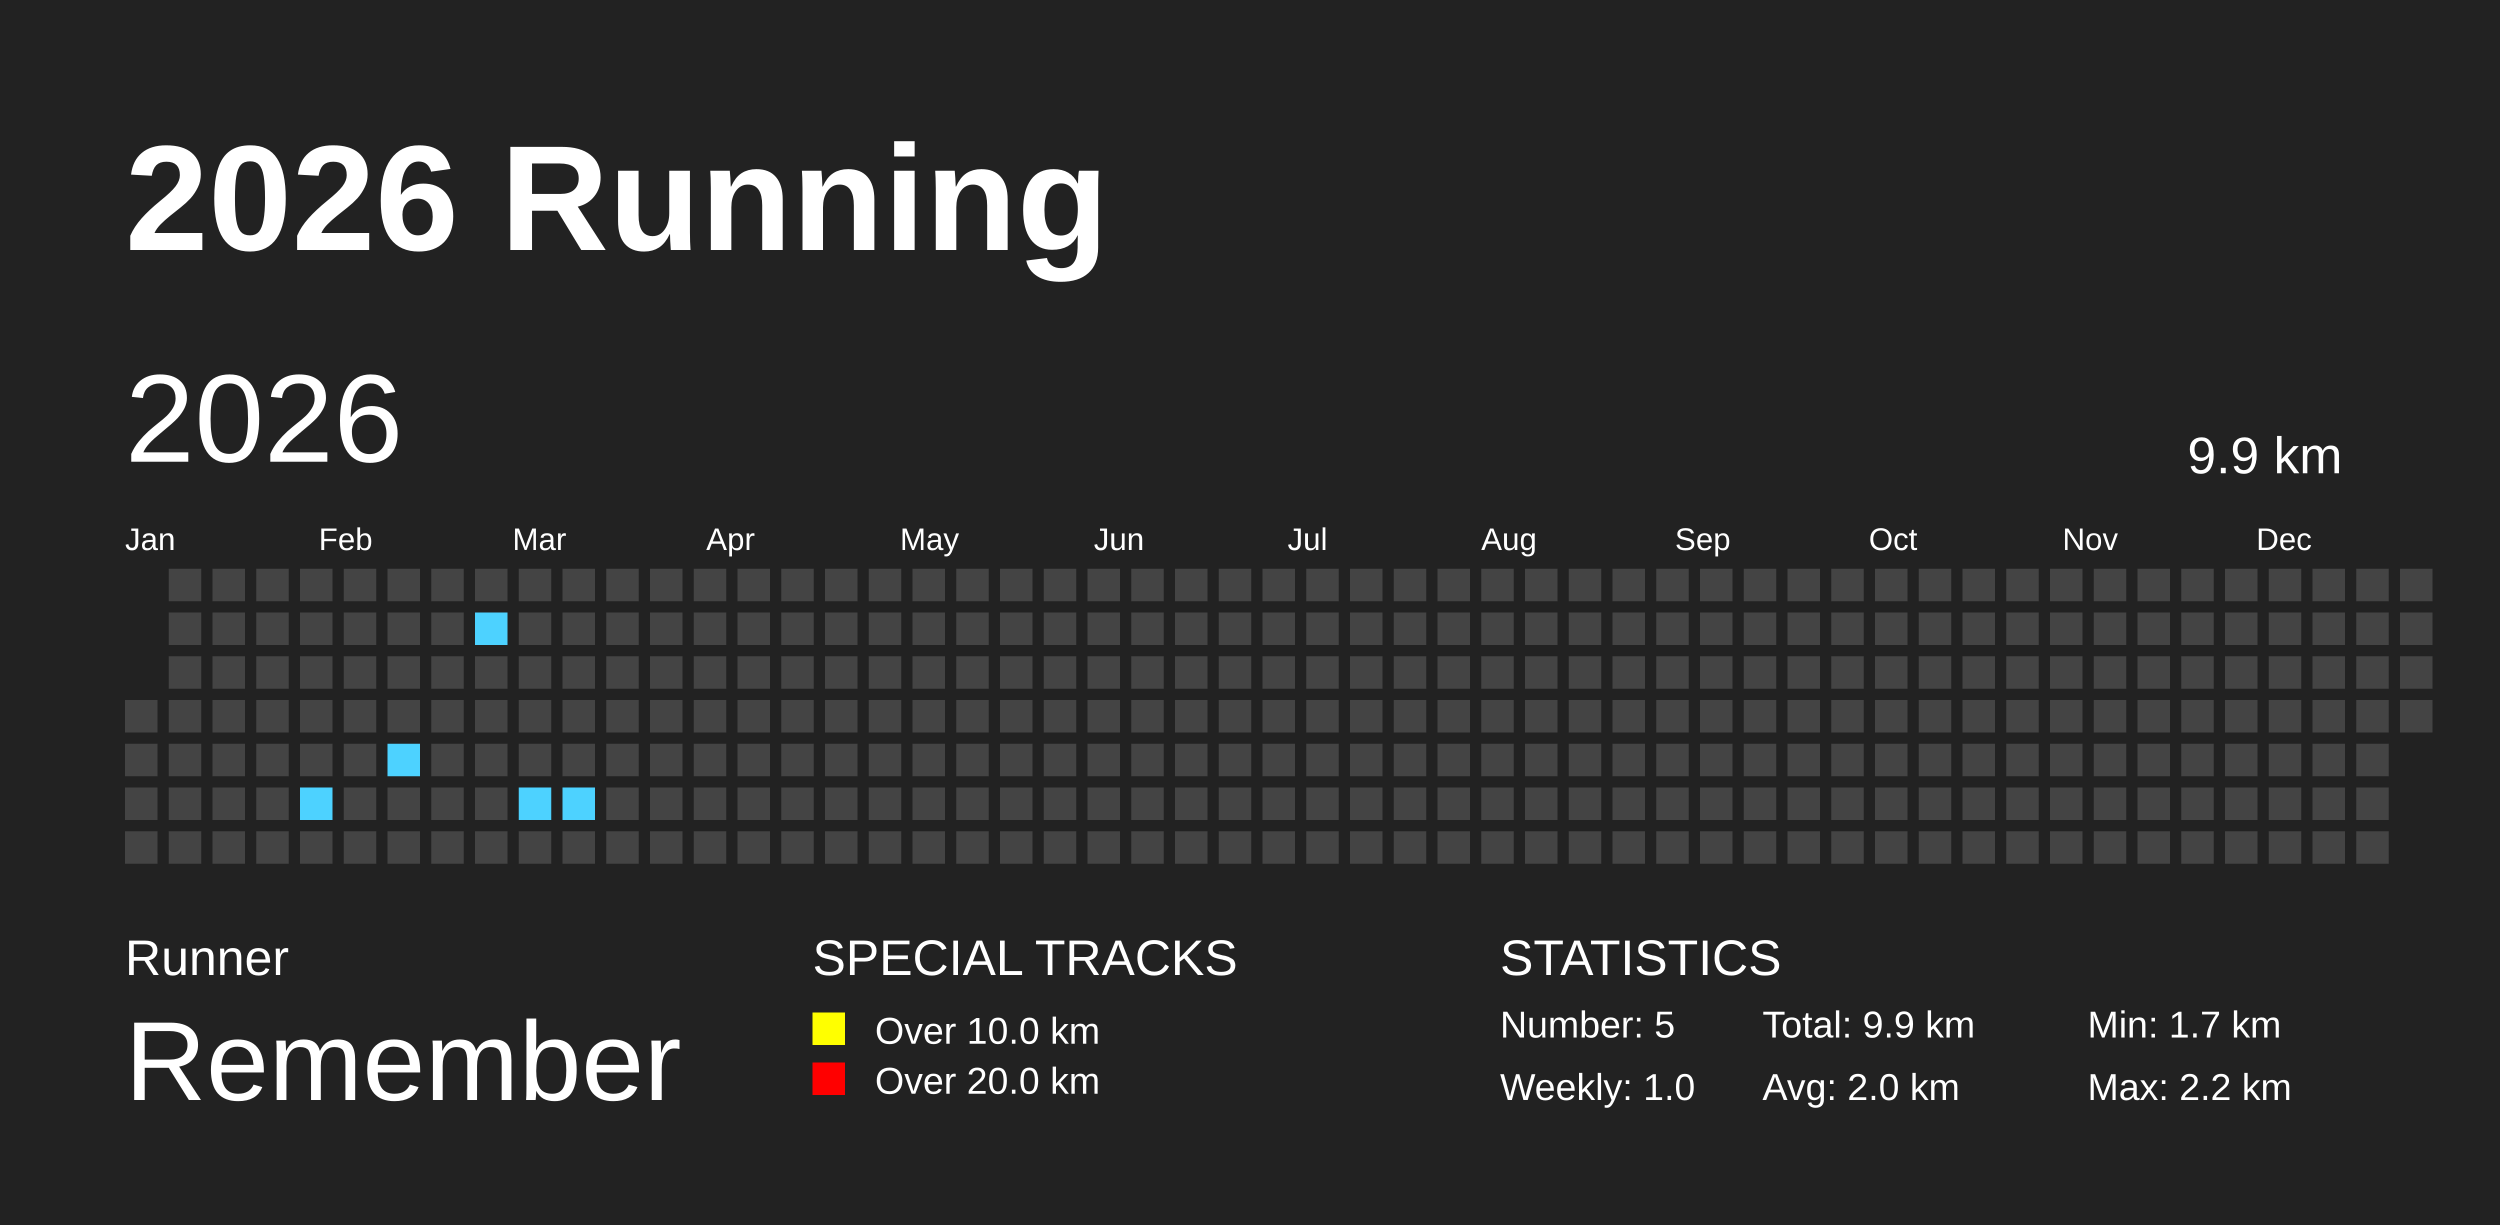
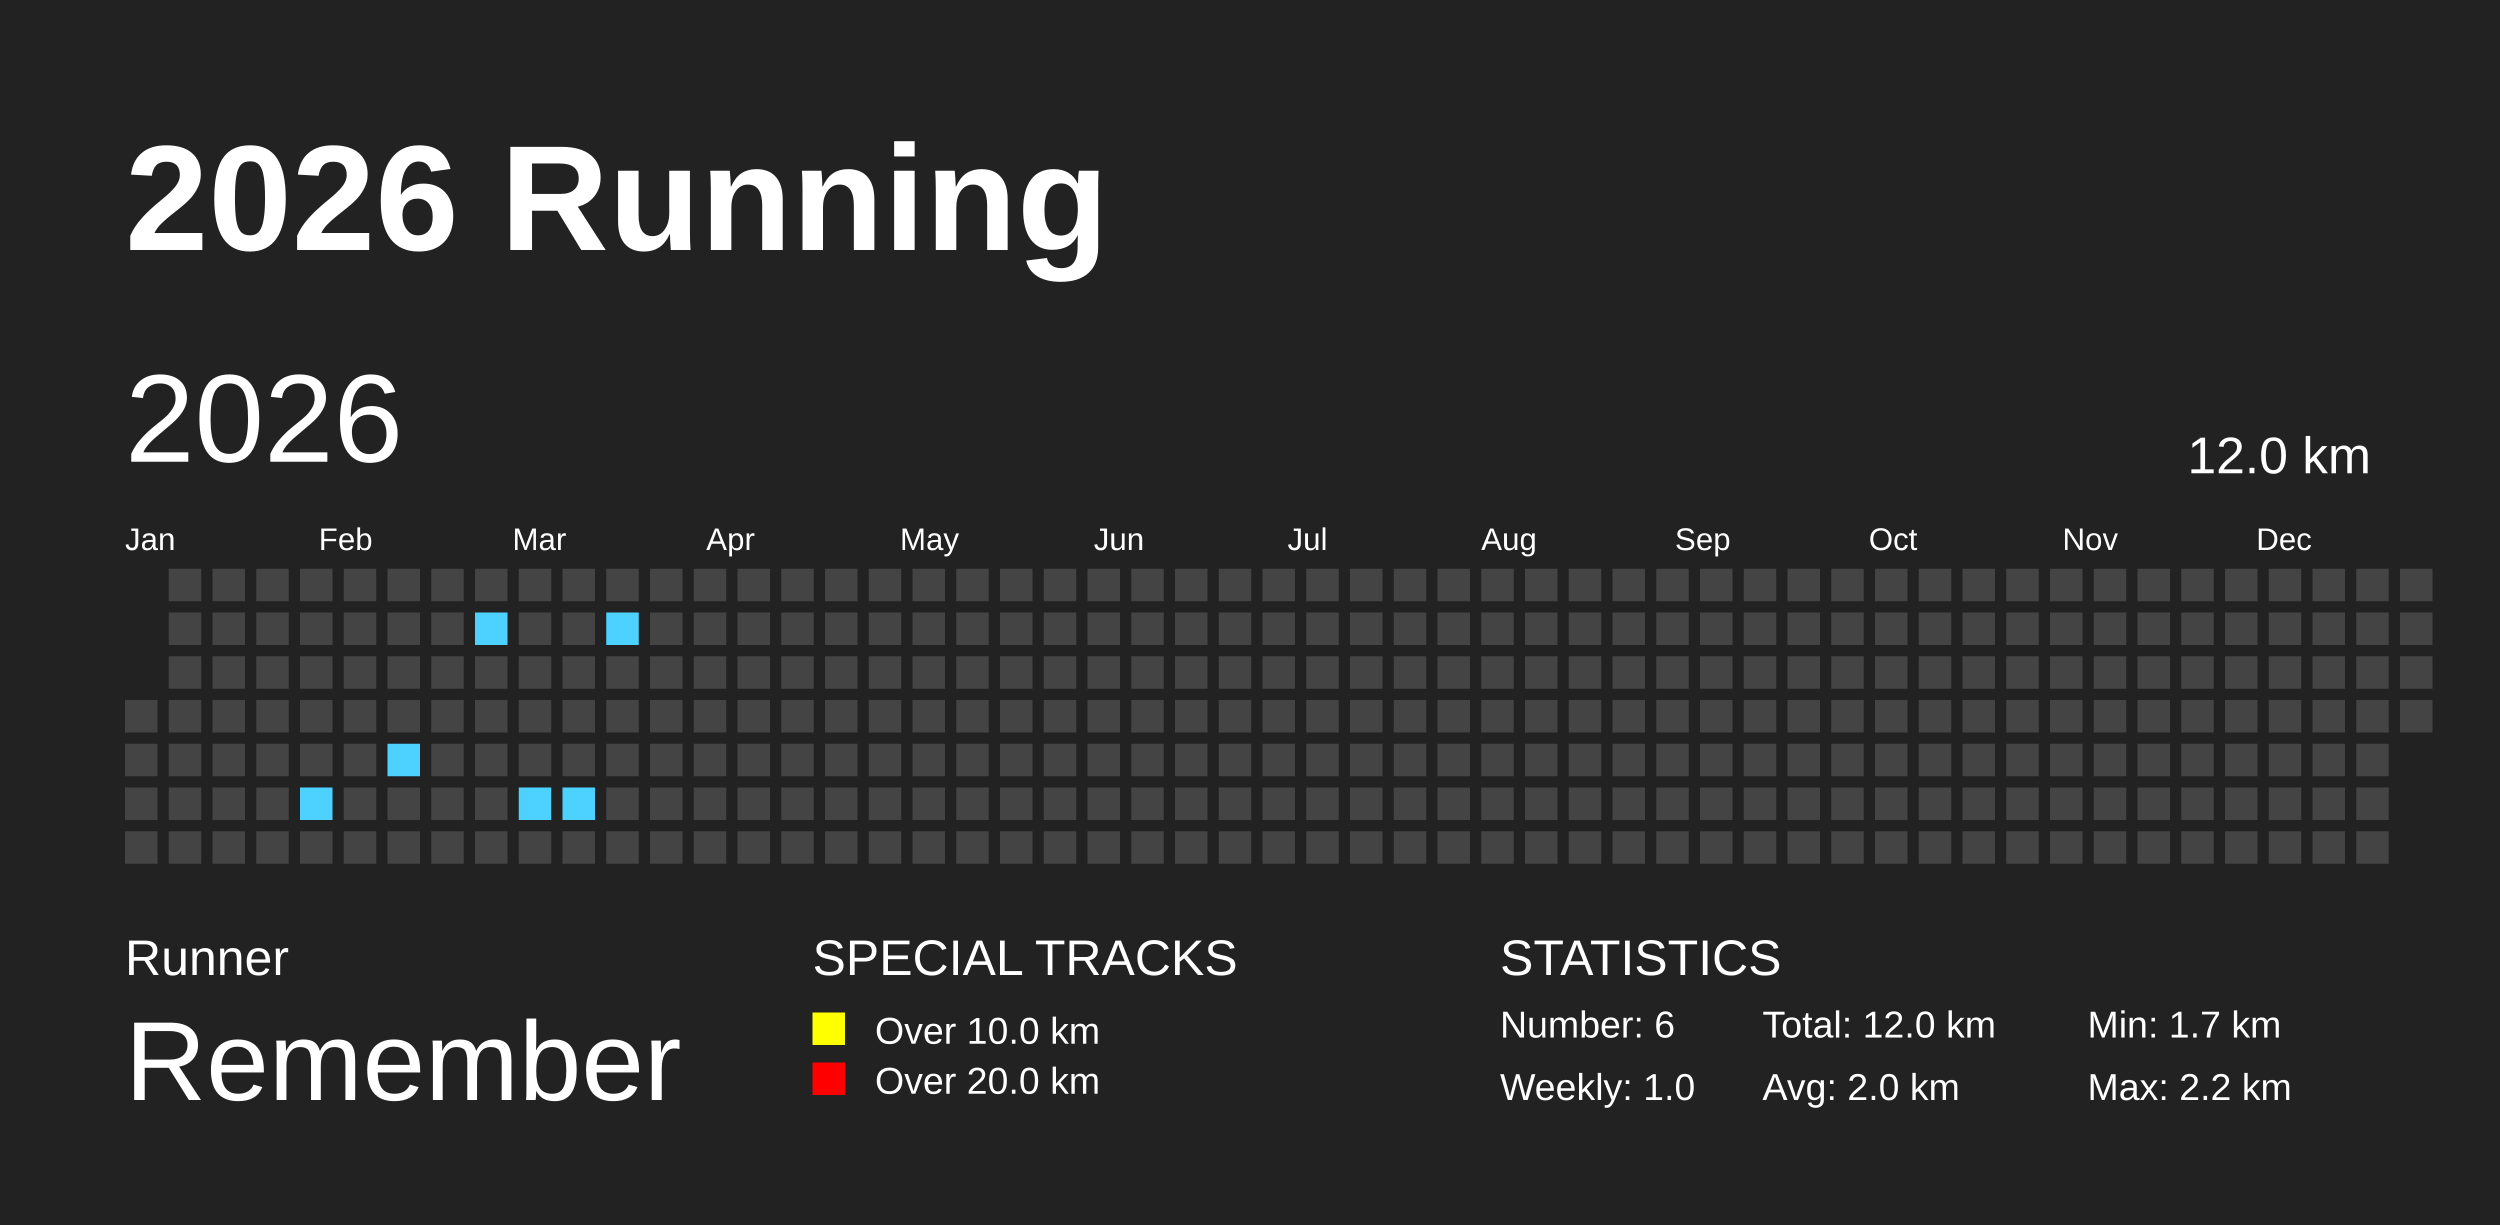
<svg xmlns="http://www.w3.org/2000/svg" baseProfile="full" height="98mm" version="1.1" viewBox="0,0,200,98" width="200mm">
  <defs />
  <rect fill="#222222" height="98" width="200" x="0" y="0" />
  <text fill="#FFFFFF" style="font-size:12px; font-family:Arial; font-weight:bold;" x="10" y="20">2026 Running</text>
  <text fill="#FFFFFF" style="font-size:4px; font-family:Arial" x="10" y="78">Runner</text>
  <text fill="#FFFFFF" style="font-size:9px; font-family:Arial" x="10" y="88">Remember</text>
  <text fill="#FFFFFF" style="font-size:4px; font-family:Arial" x="65" y="78">SPECIAL TRACKS</text>
  <rect fill="yellow" height="2.6" width="2.6" x="65" y="81" />
  <text fill="#FFFFFF" style="font-size:3px; font-family:Arial" x="70" y="83.5">Over 10.0 km</text>
  <rect fill="red" height="2.6" width="2.6" x="65" y="85" />
  <text fill="#FFFFFF" style="font-size:3px; font-family:Arial" x="70" y="87.5">Over 20.0 km</text>
  <text fill="#FFFFFF" style="font-size:4px; font-family:Arial" x="120" y="78">STATISTICS</text>
-   <text fill="#FFFFFF" style="font-size:3px; font-family:Arial" x="120" y="83">Number: 5</text>
+   <text fill="#FFFFFF" style="font-size:3px; font-family:Arial" x="120" y="83">Number: 6</text>
  <text fill="#FFFFFF" style="font-size:3px; font-family:Arial" x="120" y="88">Weekly: 1.0</text>
-   <text fill="#FFFFFF" style="font-size:3px; font-family:Arial" x="141" y="83">Total: 9.9 km</text>
+   <text fill="#FFFFFF" style="font-size:3px; font-family:Arial" x="141" y="83">Total: 12.0 km</text>
  <text fill="#FFFFFF" style="font-size:3px; font-family:Arial" x="141" y="88">Avg: 2.0 km</text>
  <text fill="#FFFFFF" style="font-size:3px; font-family:Arial" x="167" y="83">Min: 1.7 km</text>
  <text fill="#FFFFFF" style="font-size:3px; font-family:Arial" x="167" y="88">Max: 2.2 km</text>
  <text dominant-baseline="hanging" fill="#FFFFFF" style="font-size:10.0px; font-family:Arial;" x="10" y="30">2026</text>
-   <text dominant-baseline="hanging" fill="#FFFFFF" style="font-size:4.125px; font-family:Arial;" x="175" y="35">9.9 km</text>
+   <text dominant-baseline="hanging" fill="#FFFFFF" style="font-size:4.125px; font-family:Arial;" x="175" y="35">12.0 km</text>
  <text fill="#FFFFFF" style="font-size:2.5px; font-family:Arial" x="10.0" y="44">Jan</text>
  <text fill="#FFFFFF" style="font-size:2.5px; font-family:Arial" x="25.5" y="44">Feb</text>
  <text fill="#FFFFFF" style="font-size:2.5px; font-family:Arial" x="41.0" y="44">Mar</text>
  <text fill="#FFFFFF" style="font-size:2.5px; font-family:Arial" x="56.5" y="44">Apr</text>
  <text fill="#FFFFFF" style="font-size:2.5px; font-family:Arial" x="72.0" y="44">May</text>
  <text fill="#FFFFFF" style="font-size:2.5px; font-family:Arial" x="87.5" y="44">Jun</text>
  <text fill="#FFFFFF" style="font-size:2.5px; font-family:Arial" x="103.0" y="44">Jul</text>
  <text fill="#FFFFFF" style="font-size:2.5px; font-family:Arial" x="118.5" y="44">Aug</text>
  <text fill="#FFFFFF" style="font-size:2.5px; font-family:Arial" x="134.0" y="44">Sep</text>
  <text fill="#FFFFFF" style="font-size:2.5px; font-family:Arial" x="149.5" y="44">Oct</text>
  <text fill="#FFFFFF" style="font-size:2.5px; font-family:Arial" x="165.0" y="44">Nov</text>
  <text fill="#FFFFFF" style="font-size:2.5px; font-family:Arial" x="180.5" y="44">Dec</text>
  <rect fill="#444444" height="2.6" width="2.6" x="10.0" y="56.0" />
  <rect fill="#444444" height="2.6" width="2.6" x="10.0" y="59.5" />
  <rect fill="#444444" height="2.6" width="2.6" x="10.0" y="63.0" />
  <rect fill="#444444" height="2.6" width="2.6" x="10.0" y="66.5" />
  <rect fill="#444444" height="2.6" width="2.6" x="13.5" y="45.5" />
  <rect fill="#444444" height="2.6" width="2.6" x="13.5" y="49.0" />
  <rect fill="#444444" height="2.6" width="2.6" x="13.5" y="52.5" />
  <rect fill="#444444" height="2.6" width="2.6" x="13.5" y="56.0" />
  <rect fill="#444444" height="2.6" width="2.6" x="13.5" y="59.5" />
  <rect fill="#444444" height="2.6" width="2.6" x="13.5" y="63.0" />
  <rect fill="#444444" height="2.6" width="2.6" x="13.5" y="66.5" />
  <rect fill="#444444" height="2.6" width="2.6" x="17.0" y="45.5" />
  <rect fill="#444444" height="2.6" width="2.6" x="17.0" y="49.0" />
  <rect fill="#444444" height="2.6" width="2.6" x="17.0" y="52.5" />
  <rect fill="#444444" height="2.6" width="2.6" x="17.0" y="56.0" />
  <rect fill="#444444" height="2.6" width="2.6" x="17.0" y="59.5" />
  <rect fill="#444444" height="2.6" width="2.6" x="17.0" y="63.0" />
  <rect fill="#444444" height="2.6" width="2.6" x="17.0" y="66.5" />
  <rect fill="#444444" height="2.6" width="2.6" x="20.5" y="45.5" />
  <rect fill="#444444" height="2.6" width="2.6" x="20.5" y="49.0" />
  <rect fill="#444444" height="2.6" width="2.6" x="20.5" y="52.5" />
  <rect fill="#444444" height="2.6" width="2.6" x="20.5" y="56.0" />
  <rect fill="#444444" height="2.6" width="2.6" x="20.5" y="59.5" />
  <rect fill="#444444" height="2.6" width="2.6" x="20.5" y="63.0" />
  <rect fill="#444444" height="2.6" width="2.6" x="20.5" y="66.5" />
  <rect fill="#444444" height="2.6" width="2.6" x="24.0" y="45.5" />
  <rect fill="#444444" height="2.6" width="2.6" x="24.0" y="49.0" />
  <rect fill="#444444" height="2.6" width="2.6" x="24.0" y="52.5" />
  <rect fill="#444444" height="2.6" width="2.6" x="24.0" y="56.0" />
  <rect fill="#444444" height="2.6" width="2.6" x="24.0" y="59.5" />
  <rect fill="#4DD2FF" height="2.6" width="2.6" x="24.0" y="63.0" />
  <rect fill="#444444" height="2.6" width="2.6" x="24.0" y="66.5" />
  <rect fill="#444444" height="2.6" width="2.6" x="27.5" y="45.5" />
  <rect fill="#444444" height="2.6" width="2.6" x="27.5" y="49.0" />
  <rect fill="#444444" height="2.6" width="2.6" x="27.5" y="52.5" />
  <rect fill="#444444" height="2.6" width="2.6" x="27.5" y="56.0" />
  <rect fill="#444444" height="2.6" width="2.6" x="27.5" y="59.5" />
  <rect fill="#444444" height="2.6" width="2.6" x="27.5" y="63.0" />
  <rect fill="#444444" height="2.6" width="2.6" x="27.5" y="66.5" />
  <rect fill="#444444" height="2.6" width="2.6" x="31.0" y="45.5" />
  <rect fill="#444444" height="2.6" width="2.6" x="31.0" y="49.0" />
  <rect fill="#444444" height="2.6" width="2.6" x="31.0" y="52.5" />
  <rect fill="#444444" height="2.6" width="2.6" x="31.0" y="56.0" />
  <rect fill="#4DD2FF" height="2.6" width="2.6" x="31.0" y="59.5" />
  <rect fill="#444444" height="2.6" width="2.6" x="31.0" y="63.0" />
  <rect fill="#444444" height="2.6" width="2.6" x="31.0" y="66.5" />
  <rect fill="#444444" height="2.6" width="2.6" x="34.5" y="45.5" />
  <rect fill="#444444" height="2.6" width="2.6" x="34.5" y="49.0" />
  <rect fill="#444444" height="2.6" width="2.6" x="34.5" y="52.5" />
  <rect fill="#444444" height="2.6" width="2.6" x="34.5" y="56.0" />
  <rect fill="#444444" height="2.6" width="2.6" x="34.5" y="59.5" />
  <rect fill="#444444" height="2.6" width="2.6" x="34.5" y="63.0" />
  <rect fill="#444444" height="2.6" width="2.6" x="34.5" y="66.5" />
  <rect fill="#444444" height="2.6" width="2.6" x="38.0" y="45.5" />
  <rect fill="#4DD2FF" height="2.6" width="2.6" x="38.0" y="49.0" />
  <rect fill="#444444" height="2.6" width="2.6" x="38.0" y="52.5" />
  <rect fill="#444444" height="2.6" width="2.6" x="38.0" y="56.0" />
  <rect fill="#444444" height="2.6" width="2.6" x="38.0" y="59.5" />
  <rect fill="#444444" height="2.6" width="2.6" x="38.0" y="63.0" />
  <rect fill="#444444" height="2.6" width="2.6" x="38.0" y="66.5" />
  <rect fill="#444444" height="2.6" width="2.6" x="41.5" y="45.5" />
  <rect fill="#444444" height="2.6" width="2.6" x="41.5" y="49.0" />
  <rect fill="#444444" height="2.6" width="2.6" x="41.5" y="52.5" />
  <rect fill="#444444" height="2.6" width="2.6" x="41.5" y="56.0" />
  <rect fill="#444444" height="2.6" width="2.6" x="41.5" y="59.5" />
  <rect fill="#4DD2FF" height="2.6" width="2.6" x="41.5" y="63.0" />
  <rect fill="#444444" height="2.6" width="2.6" x="41.5" y="66.5" />
  <rect fill="#444444" height="2.6" width="2.6" x="45.0" y="45.5" />
  <rect fill="#444444" height="2.6" width="2.6" x="45.0" y="49.0" />
  <rect fill="#444444" height="2.6" width="2.6" x="45.0" y="52.5" />
  <rect fill="#444444" height="2.6" width="2.6" x="45.0" y="56.0" />
  <rect fill="#444444" height="2.6" width="2.6" x="45.0" y="59.5" />
  <rect fill="#4DD2FF" height="2.6" width="2.6" x="45.0" y="63.0" />
  <rect fill="#444444" height="2.6" width="2.6" x="45.0" y="66.5" />
  <rect fill="#444444" height="2.6" width="2.6" x="48.5" y="45.5" />
-   <rect fill="#444444" height="2.6" width="2.6" x="48.5" y="49.0" />
+   <rect fill="#4DD2FF" height="2.6" width="2.6" x="48.5" y="49.0" />
  <rect fill="#444444" height="2.6" width="2.6" x="48.5" y="52.5" />
  <rect fill="#444444" height="2.6" width="2.6" x="48.5" y="56.0" />
  <rect fill="#444444" height="2.6" width="2.6" x="48.5" y="59.5" />
  <rect fill="#444444" height="2.6" width="2.6" x="48.5" y="63.0" />
  <rect fill="#444444" height="2.6" width="2.6" x="48.5" y="66.5" />
  <rect fill="#444444" height="2.6" width="2.6" x="52.0" y="45.5" />
  <rect fill="#444444" height="2.6" width="2.6" x="52.0" y="49.0" />
  <rect fill="#444444" height="2.6" width="2.6" x="52.0" y="52.5" />
  <rect fill="#444444" height="2.6" width="2.6" x="52.0" y="56.0" />
  <rect fill="#444444" height="2.6" width="2.6" x="52.0" y="59.5" />
  <rect fill="#444444" height="2.6" width="2.6" x="52.0" y="63.0" />
  <rect fill="#444444" height="2.6" width="2.6" x="52.0" y="66.5" />
  <rect fill="#444444" height="2.6" width="2.6" x="55.5" y="45.5" />
  <rect fill="#444444" height="2.6" width="2.6" x="55.5" y="49.0" />
  <rect fill="#444444" height="2.6" width="2.6" x="55.5" y="52.5" />
  <rect fill="#444444" height="2.6" width="2.6" x="55.5" y="56.0" />
  <rect fill="#444444" height="2.6" width="2.6" x="55.5" y="59.5" />
  <rect fill="#444444" height="2.6" width="2.6" x="55.5" y="63.0" />
  <rect fill="#444444" height="2.6" width="2.6" x="55.5" y="66.5" />
  <rect fill="#444444" height="2.6" width="2.6" x="59.0" y="45.5" />
  <rect fill="#444444" height="2.6" width="2.6" x="59.0" y="49.0" />
  <rect fill="#444444" height="2.6" width="2.6" x="59.0" y="52.5" />
  <rect fill="#444444" height="2.6" width="2.6" x="59.0" y="56.0" />
  <rect fill="#444444" height="2.6" width="2.6" x="59.0" y="59.5" />
  <rect fill="#444444" height="2.6" width="2.6" x="59.0" y="63.0" />
  <rect fill="#444444" height="2.6" width="2.6" x="59.0" y="66.5" />
  <rect fill="#444444" height="2.6" width="2.6" x="62.5" y="45.5" />
  <rect fill="#444444" height="2.6" width="2.6" x="62.5" y="49.0" />
  <rect fill="#444444" height="2.6" width="2.6" x="62.5" y="52.5" />
  <rect fill="#444444" height="2.6" width="2.6" x="62.5" y="56.0" />
  <rect fill="#444444" height="2.6" width="2.6" x="62.5" y="59.5" />
  <rect fill="#444444" height="2.6" width="2.6" x="62.5" y="63.0" />
  <rect fill="#444444" height="2.6" width="2.6" x="62.5" y="66.5" />
  <rect fill="#444444" height="2.6" width="2.6" x="66.0" y="45.5" />
  <rect fill="#444444" height="2.6" width="2.6" x="66.0" y="49.0" />
  <rect fill="#444444" height="2.6" width="2.6" x="66.0" y="52.5" />
  <rect fill="#444444" height="2.6" width="2.6" x="66.0" y="56.0" />
  <rect fill="#444444" height="2.6" width="2.6" x="66.0" y="59.5" />
  <rect fill="#444444" height="2.6" width="2.6" x="66.0" y="63.0" />
  <rect fill="#444444" height="2.6" width="2.6" x="66.0" y="66.5" />
  <rect fill="#444444" height="2.6" width="2.6" x="69.5" y="45.5" />
  <rect fill="#444444" height="2.6" width="2.6" x="69.5" y="49.0" />
  <rect fill="#444444" height="2.6" width="2.6" x="69.5" y="52.5" />
  <rect fill="#444444" height="2.6" width="2.6" x="69.5" y="56.0" />
  <rect fill="#444444" height="2.6" width="2.6" x="69.5" y="59.5" />
  <rect fill="#444444" height="2.6" width="2.6" x="69.5" y="63.0" />
  <rect fill="#444444" height="2.6" width="2.6" x="69.5" y="66.5" />
  <rect fill="#444444" height="2.6" width="2.6" x="73.0" y="45.5" />
  <rect fill="#444444" height="2.6" width="2.6" x="73.0" y="49.0" />
  <rect fill="#444444" height="2.6" width="2.6" x="73.0" y="52.5" />
  <rect fill="#444444" height="2.6" width="2.6" x="73.0" y="56.0" />
  <rect fill="#444444" height="2.6" width="2.6" x="73.0" y="59.5" />
  <rect fill="#444444" height="2.6" width="2.6" x="73.0" y="63.0" />
  <rect fill="#444444" height="2.6" width="2.6" x="73.0" y="66.5" />
  <rect fill="#444444" height="2.6" width="2.6" x="76.5" y="45.5" />
  <rect fill="#444444" height="2.6" width="2.6" x="76.5" y="49.0" />
  <rect fill="#444444" height="2.6" width="2.6" x="76.5" y="52.5" />
  <rect fill="#444444" height="2.6" width="2.6" x="76.5" y="56.0" />
  <rect fill="#444444" height="2.6" width="2.6" x="76.5" y="59.5" />
  <rect fill="#444444" height="2.6" width="2.6" x="76.5" y="63.0" />
  <rect fill="#444444" height="2.6" width="2.6" x="76.5" y="66.5" />
  <rect fill="#444444" height="2.6" width="2.6" x="80.0" y="45.5" />
  <rect fill="#444444" height="2.6" width="2.6" x="80.0" y="49.0" />
  <rect fill="#444444" height="2.6" width="2.6" x="80.0" y="52.5" />
  <rect fill="#444444" height="2.6" width="2.6" x="80.0" y="56.0" />
  <rect fill="#444444" height="2.6" width="2.6" x="80.0" y="59.5" />
  <rect fill="#444444" height="2.6" width="2.6" x="80.0" y="63.0" />
  <rect fill="#444444" height="2.6" width="2.6" x="80.0" y="66.5" />
  <rect fill="#444444" height="2.6" width="2.6" x="83.5" y="45.5" />
  <rect fill="#444444" height="2.6" width="2.6" x="83.5" y="49.0" />
  <rect fill="#444444" height="2.6" width="2.6" x="83.5" y="52.5" />
  <rect fill="#444444" height="2.6" width="2.6" x="83.5" y="56.0" />
  <rect fill="#444444" height="2.6" width="2.6" x="83.5" y="59.5" />
  <rect fill="#444444" height="2.6" width="2.6" x="83.5" y="63.0" />
  <rect fill="#444444" height="2.6" width="2.6" x="83.5" y="66.5" />
  <rect fill="#444444" height="2.6" width="2.6" x="87.0" y="45.5" />
  <rect fill="#444444" height="2.6" width="2.6" x="87.0" y="49.0" />
  <rect fill="#444444" height="2.6" width="2.6" x="87.0" y="52.5" />
  <rect fill="#444444" height="2.6" width="2.6" x="87.0" y="56.0" />
  <rect fill="#444444" height="2.6" width="2.6" x="87.0" y="59.5" />
  <rect fill="#444444" height="2.6" width="2.6" x="87.0" y="63.0" />
  <rect fill="#444444" height="2.6" width="2.6" x="87.0" y="66.5" />
  <rect fill="#444444" height="2.6" width="2.6" x="90.5" y="45.5" />
  <rect fill="#444444" height="2.6" width="2.6" x="90.5" y="49.0" />
  <rect fill="#444444" height="2.6" width="2.6" x="90.5" y="52.5" />
  <rect fill="#444444" height="2.6" width="2.6" x="90.5" y="56.0" />
  <rect fill="#444444" height="2.6" width="2.6" x="90.5" y="59.5" />
  <rect fill="#444444" height="2.6" width="2.6" x="90.5" y="63.0" />
  <rect fill="#444444" height="2.6" width="2.6" x="90.5" y="66.5" />
  <rect fill="#444444" height="2.6" width="2.6" x="94.0" y="45.5" />
  <rect fill="#444444" height="2.6" width="2.6" x="94.0" y="49.0" />
  <rect fill="#444444" height="2.6" width="2.6" x="94.0" y="52.5" />
  <rect fill="#444444" height="2.6" width="2.6" x="94.0" y="56.0" />
  <rect fill="#444444" height="2.6" width="2.6" x="94.0" y="59.5" />
  <rect fill="#444444" height="2.6" width="2.6" x="94.0" y="63.0" />
  <rect fill="#444444" height="2.6" width="2.6" x="94.0" y="66.5" />
  <rect fill="#444444" height="2.6" width="2.6" x="97.5" y="45.5" />
  <rect fill="#444444" height="2.6" width="2.6" x="97.5" y="49.0" />
  <rect fill="#444444" height="2.6" width="2.6" x="97.5" y="52.5" />
  <rect fill="#444444" height="2.6" width="2.6" x="97.5" y="56.0" />
  <rect fill="#444444" height="2.6" width="2.6" x="97.5" y="59.5" />
  <rect fill="#444444" height="2.6" width="2.6" x="97.5" y="63.0" />
  <rect fill="#444444" height="2.6" width="2.6" x="97.5" y="66.5" />
  <rect fill="#444444" height="2.6" width="2.6" x="101.0" y="45.5" />
  <rect fill="#444444" height="2.6" width="2.6" x="101.0" y="49.0" />
  <rect fill="#444444" height="2.6" width="2.6" x="101.0" y="52.5" />
  <rect fill="#444444" height="2.6" width="2.6" x="101.0" y="56.0" />
  <rect fill="#444444" height="2.6" width="2.6" x="101.0" y="59.5" />
  <rect fill="#444444" height="2.6" width="2.6" x="101.0" y="63.0" />
  <rect fill="#444444" height="2.6" width="2.6" x="101.0" y="66.5" />
  <rect fill="#444444" height="2.6" width="2.6" x="104.5" y="45.5" />
  <rect fill="#444444" height="2.6" width="2.6" x="104.5" y="49.0" />
  <rect fill="#444444" height="2.6" width="2.6" x="104.5" y="52.5" />
  <rect fill="#444444" height="2.6" width="2.6" x="104.5" y="56.0" />
  <rect fill="#444444" height="2.6" width="2.6" x="104.5" y="59.5" />
  <rect fill="#444444" height="2.6" width="2.6" x="104.5" y="63.0" />
  <rect fill="#444444" height="2.6" width="2.6" x="104.5" y="66.5" />
  <rect fill="#444444" height="2.6" width="2.6" x="108.0" y="45.5" />
  <rect fill="#444444" height="2.6" width="2.6" x="108.0" y="49.0" />
  <rect fill="#444444" height="2.6" width="2.6" x="108.0" y="52.5" />
  <rect fill="#444444" height="2.6" width="2.6" x="108.0" y="56.0" />
  <rect fill="#444444" height="2.6" width="2.6" x="108.0" y="59.5" />
  <rect fill="#444444" height="2.6" width="2.6" x="108.0" y="63.0" />
  <rect fill="#444444" height="2.6" width="2.6" x="108.0" y="66.5" />
  <rect fill="#444444" height="2.6" width="2.6" x="111.5" y="45.5" />
  <rect fill="#444444" height="2.6" width="2.6" x="111.5" y="49.0" />
  <rect fill="#444444" height="2.6" width="2.6" x="111.5" y="52.5" />
  <rect fill="#444444" height="2.6" width="2.6" x="111.5" y="56.0" />
  <rect fill="#444444" height="2.6" width="2.6" x="111.5" y="59.5" />
  <rect fill="#444444" height="2.6" width="2.6" x="111.5" y="63.0" />
  <rect fill="#444444" height="2.6" width="2.6" x="111.5" y="66.5" />
  <rect fill="#444444" height="2.6" width="2.6" x="115.0" y="45.5" />
  <rect fill="#444444" height="2.6" width="2.6" x="115.0" y="49.0" />
  <rect fill="#444444" height="2.6" width="2.6" x="115.0" y="52.5" />
  <rect fill="#444444" height="2.6" width="2.6" x="115.0" y="56.0" />
  <rect fill="#444444" height="2.6" width="2.6" x="115.0" y="59.5" />
  <rect fill="#444444" height="2.6" width="2.6" x="115.0" y="63.0" />
  <rect fill="#444444" height="2.6" width="2.6" x="115.0" y="66.5" />
  <rect fill="#444444" height="2.6" width="2.6" x="118.5" y="45.5" />
  <rect fill="#444444" height="2.6" width="2.6" x="118.5" y="49.0" />
  <rect fill="#444444" height="2.6" width="2.6" x="118.5" y="52.5" />
  <rect fill="#444444" height="2.6" width="2.6" x="118.5" y="56.0" />
  <rect fill="#444444" height="2.6" width="2.6" x="118.5" y="59.5" />
  <rect fill="#444444" height="2.6" width="2.6" x="118.5" y="63.0" />
  <rect fill="#444444" height="2.6" width="2.6" x="118.5" y="66.5" />
  <rect fill="#444444" height="2.6" width="2.6" x="122.0" y="45.5" />
  <rect fill="#444444" height="2.6" width="2.6" x="122.0" y="49.0" />
  <rect fill="#444444" height="2.6" width="2.6" x="122.0" y="52.5" />
  <rect fill="#444444" height="2.6" width="2.6" x="122.0" y="56.0" />
  <rect fill="#444444" height="2.6" width="2.6" x="122.0" y="59.5" />
  <rect fill="#444444" height="2.6" width="2.6" x="122.0" y="63.0" />
  <rect fill="#444444" height="2.6" width="2.6" x="122.0" y="66.5" />
  <rect fill="#444444" height="2.6" width="2.6" x="125.5" y="45.5" />
  <rect fill="#444444" height="2.6" width="2.6" x="125.5" y="49.0" />
  <rect fill="#444444" height="2.6" width="2.6" x="125.5" y="52.5" />
  <rect fill="#444444" height="2.6" width="2.6" x="125.5" y="56.0" />
  <rect fill="#444444" height="2.6" width="2.6" x="125.5" y="59.5" />
  <rect fill="#444444" height="2.6" width="2.6" x="125.5" y="63.0" />
  <rect fill="#444444" height="2.6" width="2.6" x="125.5" y="66.5" />
  <rect fill="#444444" height="2.6" width="2.6" x="129.0" y="45.5" />
  <rect fill="#444444" height="2.6" width="2.6" x="129.0" y="49.0" />
  <rect fill="#444444" height="2.6" width="2.6" x="129.0" y="52.5" />
  <rect fill="#444444" height="2.6" width="2.6" x="129.0" y="56.0" />
  <rect fill="#444444" height="2.6" width="2.6" x="129.0" y="59.5" />
  <rect fill="#444444" height="2.6" width="2.6" x="129.0" y="63.0" />
  <rect fill="#444444" height="2.6" width="2.6" x="129.0" y="66.5" />
  <rect fill="#444444" height="2.6" width="2.6" x="132.5" y="45.5" />
  <rect fill="#444444" height="2.6" width="2.6" x="132.5" y="49.0" />
  <rect fill="#444444" height="2.6" width="2.6" x="132.5" y="52.5" />
  <rect fill="#444444" height="2.6" width="2.6" x="132.5" y="56.0" />
  <rect fill="#444444" height="2.6" width="2.6" x="132.5" y="59.5" />
  <rect fill="#444444" height="2.6" width="2.6" x="132.5" y="63.0" />
  <rect fill="#444444" height="2.6" width="2.6" x="132.5" y="66.5" />
  <rect fill="#444444" height="2.6" width="2.6" x="136.0" y="45.5" />
  <rect fill="#444444" height="2.6" width="2.6" x="136.0" y="49.0" />
  <rect fill="#444444" height="2.6" width="2.6" x="136.0" y="52.5" />
  <rect fill="#444444" height="2.6" width="2.6" x="136.0" y="56.0" />
  <rect fill="#444444" height="2.6" width="2.6" x="136.0" y="59.5" />
  <rect fill="#444444" height="2.6" width="2.6" x="136.0" y="63.0" />
  <rect fill="#444444" height="2.6" width="2.6" x="136.0" y="66.5" />
  <rect fill="#444444" height="2.6" width="2.6" x="139.5" y="45.5" />
  <rect fill="#444444" height="2.6" width="2.6" x="139.5" y="49.0" />
  <rect fill="#444444" height="2.6" width="2.6" x="139.5" y="52.5" />
  <rect fill="#444444" height="2.6" width="2.6" x="139.5" y="56.0" />
  <rect fill="#444444" height="2.6" width="2.6" x="139.5" y="59.5" />
  <rect fill="#444444" height="2.6" width="2.6" x="139.5" y="63.0" />
  <rect fill="#444444" height="2.6" width="2.6" x="139.5" y="66.5" />
  <rect fill="#444444" height="2.6" width="2.6" x="143.0" y="45.5" />
  <rect fill="#444444" height="2.6" width="2.6" x="143.0" y="49.0" />
  <rect fill="#444444" height="2.6" width="2.6" x="143.0" y="52.5" />
  <rect fill="#444444" height="2.6" width="2.6" x="143.0" y="56.0" />
  <rect fill="#444444" height="2.6" width="2.6" x="143.0" y="59.5" />
  <rect fill="#444444" height="2.6" width="2.6" x="143.0" y="63.0" />
  <rect fill="#444444" height="2.6" width="2.6" x="143.0" y="66.5" />
  <rect fill="#444444" height="2.6" width="2.6" x="146.5" y="45.5" />
  <rect fill="#444444" height="2.6" width="2.6" x="146.5" y="49.0" />
  <rect fill="#444444" height="2.6" width="2.6" x="146.5" y="52.5" />
  <rect fill="#444444" height="2.6" width="2.6" x="146.5" y="56.0" />
  <rect fill="#444444" height="2.6" width="2.6" x="146.5" y="59.5" />
  <rect fill="#444444" height="2.6" width="2.6" x="146.5" y="63.0" />
  <rect fill="#444444" height="2.6" width="2.6" x="146.5" y="66.5" />
  <rect fill="#444444" height="2.6" width="2.6" x="150.0" y="45.5" />
  <rect fill="#444444" height="2.6" width="2.6" x="150.0" y="49.0" />
  <rect fill="#444444" height="2.6" width="2.6" x="150.0" y="52.5" />
  <rect fill="#444444" height="2.6" width="2.6" x="150.0" y="56.0" />
  <rect fill="#444444" height="2.6" width="2.6" x="150.0" y="59.5" />
  <rect fill="#444444" height="2.6" width="2.6" x="150.0" y="63.0" />
  <rect fill="#444444" height="2.6" width="2.6" x="150.0" y="66.5" />
  <rect fill="#444444" height="2.6" width="2.6" x="153.5" y="45.5" />
  <rect fill="#444444" height="2.6" width="2.6" x="153.5" y="49.0" />
  <rect fill="#444444" height="2.6" width="2.6" x="153.5" y="52.5" />
  <rect fill="#444444" height="2.6" width="2.6" x="153.5" y="56.0" />
  <rect fill="#444444" height="2.6" width="2.6" x="153.5" y="59.5" />
  <rect fill="#444444" height="2.6" width="2.6" x="153.5" y="63.0" />
  <rect fill="#444444" height="2.6" width="2.6" x="153.5" y="66.5" />
  <rect fill="#444444" height="2.6" width="2.6" x="157.0" y="45.5" />
  <rect fill="#444444" height="2.6" width="2.6" x="157.0" y="49.0" />
  <rect fill="#444444" height="2.6" width="2.6" x="157.0" y="52.5" />
  <rect fill="#444444" height="2.6" width="2.6" x="157.0" y="56.0" />
  <rect fill="#444444" height="2.6" width="2.6" x="157.0" y="59.5" />
  <rect fill="#444444" height="2.6" width="2.6" x="157.0" y="63.0" />
  <rect fill="#444444" height="2.6" width="2.6" x="157.0" y="66.5" />
  <rect fill="#444444" height="2.6" width="2.6" x="160.5" y="45.5" />
  <rect fill="#444444" height="2.6" width="2.6" x="160.5" y="49.0" />
  <rect fill="#444444" height="2.6" width="2.6" x="160.5" y="52.5" />
  <rect fill="#444444" height="2.6" width="2.6" x="160.5" y="56.0" />
  <rect fill="#444444" height="2.6" width="2.6" x="160.5" y="59.5" />
  <rect fill="#444444" height="2.6" width="2.6" x="160.5" y="63.0" />
  <rect fill="#444444" height="2.6" width="2.6" x="160.5" y="66.5" />
  <rect fill="#444444" height="2.6" width="2.6" x="164.0" y="45.5" />
  <rect fill="#444444" height="2.6" width="2.6" x="164.0" y="49.0" />
  <rect fill="#444444" height="2.6" width="2.6" x="164.0" y="52.5" />
  <rect fill="#444444" height="2.6" width="2.6" x="164.0" y="56.0" />
  <rect fill="#444444" height="2.6" width="2.6" x="164.0" y="59.5" />
  <rect fill="#444444" height="2.6" width="2.6" x="164.0" y="63.0" />
  <rect fill="#444444" height="2.6" width="2.6" x="164.0" y="66.5" />
  <rect fill="#444444" height="2.6" width="2.6" x="167.5" y="45.5" />
  <rect fill="#444444" height="2.6" width="2.6" x="167.5" y="49.0" />
  <rect fill="#444444" height="2.6" width="2.6" x="167.5" y="52.5" />
  <rect fill="#444444" height="2.6" width="2.6" x="167.5" y="56.0" />
  <rect fill="#444444" height="2.6" width="2.6" x="167.5" y="59.5" />
  <rect fill="#444444" height="2.6" width="2.6" x="167.5" y="63.0" />
  <rect fill="#444444" height="2.6" width="2.6" x="167.5" y="66.5" />
  <rect fill="#444444" height="2.6" width="2.6" x="171.0" y="45.5" />
  <rect fill="#444444" height="2.6" width="2.6" x="171.0" y="49.0" />
  <rect fill="#444444" height="2.6" width="2.6" x="171.0" y="52.5" />
  <rect fill="#444444" height="2.6" width="2.6" x="171.0" y="56.0" />
  <rect fill="#444444" height="2.6" width="2.6" x="171.0" y="59.5" />
  <rect fill="#444444" height="2.6" width="2.6" x="171.0" y="63.0" />
  <rect fill="#444444" height="2.6" width="2.6" x="171.0" y="66.5" />
  <rect fill="#444444" height="2.6" width="2.6" x="174.5" y="45.5" />
  <rect fill="#444444" height="2.6" width="2.6" x="174.5" y="49.0" />
  <rect fill="#444444" height="2.6" width="2.6" x="174.5" y="52.5" />
  <rect fill="#444444" height="2.6" width="2.6" x="174.5" y="56.0" />
  <rect fill="#444444" height="2.6" width="2.6" x="174.5" y="59.5" />
  <rect fill="#444444" height="2.6" width="2.6" x="174.5" y="63.0" />
  <rect fill="#444444" height="2.6" width="2.6" x="174.5" y="66.5" />
  <rect fill="#444444" height="2.6" width="2.6" x="178.0" y="45.5" />
  <rect fill="#444444" height="2.6" width="2.6" x="178.0" y="49.0" />
  <rect fill="#444444" height="2.6" width="2.6" x="178.0" y="52.5" />
  <rect fill="#444444" height="2.6" width="2.6" x="178.0" y="56.0" />
  <rect fill="#444444" height="2.6" width="2.6" x="178.0" y="59.5" />
  <rect fill="#444444" height="2.6" width="2.6" x="178.0" y="63.0" />
  <rect fill="#444444" height="2.6" width="2.6" x="178.0" y="66.5" />
  <rect fill="#444444" height="2.6" width="2.6" x="181.5" y="45.5" />
  <rect fill="#444444" height="2.6" width="2.6" x="181.5" y="49.0" />
  <rect fill="#444444" height="2.6" width="2.6" x="181.5" y="52.5" />
  <rect fill="#444444" height="2.6" width="2.6" x="181.5" y="56.0" />
  <rect fill="#444444" height="2.6" width="2.6" x="181.5" y="59.5" />
  <rect fill="#444444" height="2.6" width="2.6" x="181.5" y="63.0" />
  <rect fill="#444444" height="2.6" width="2.6" x="181.5" y="66.5" />
  <rect fill="#444444" height="2.6" width="2.6" x="185.0" y="45.5" />
  <rect fill="#444444" height="2.6" width="2.6" x="185.0" y="49.0" />
  <rect fill="#444444" height="2.6" width="2.6" x="185.0" y="52.5" />
  <rect fill="#444444" height="2.6" width="2.6" x="185.0" y="56.0" />
  <rect fill="#444444" height="2.6" width="2.6" x="185.0" y="59.5" />
  <rect fill="#444444" height="2.6" width="2.6" x="185.0" y="63.0" />
  <rect fill="#444444" height="2.6" width="2.6" x="185.0" y="66.5" />
  <rect fill="#444444" height="2.6" width="2.6" x="188.5" y="45.5" />
  <rect fill="#444444" height="2.6" width="2.6" x="188.5" y="49.0" />
  <rect fill="#444444" height="2.6" width="2.6" x="188.5" y="52.5" />
  <rect fill="#444444" height="2.6" width="2.6" x="188.5" y="56.0" />
  <rect fill="#444444" height="2.6" width="2.6" x="188.5" y="59.5" />
  <rect fill="#444444" height="2.6" width="2.6" x="188.5" y="63.0" />
  <rect fill="#444444" height="2.6" width="2.6" x="188.5" y="66.5" />
  <rect fill="#444444" height="2.6" width="2.6" x="192.0" y="45.5" />
  <rect fill="#444444" height="2.6" width="2.6" x="192.0" y="49.0" />
  <rect fill="#444444" height="2.6" width="2.6" x="192.0" y="52.5" />
  <rect fill="#444444" height="2.6" width="2.6" x="192.0" y="56.0" />
</svg>
